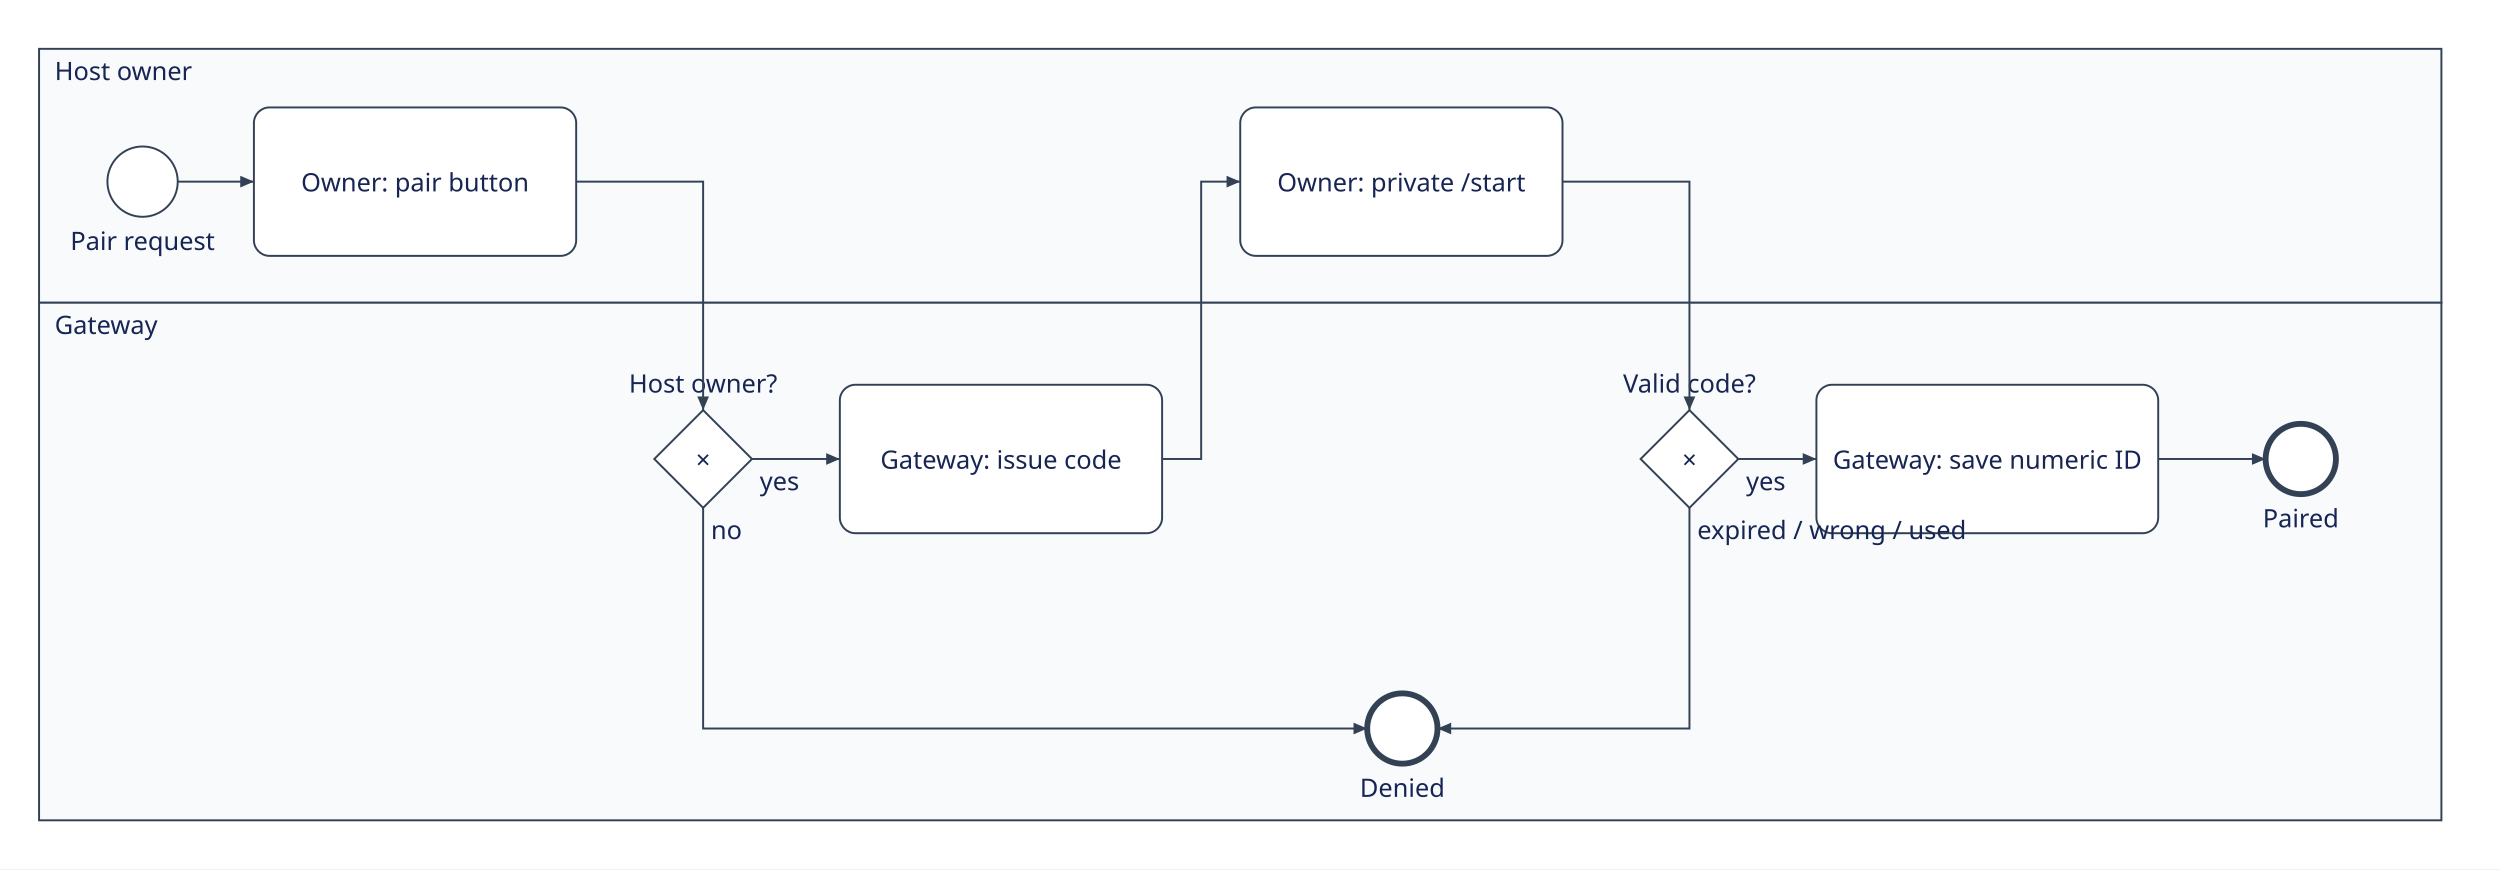
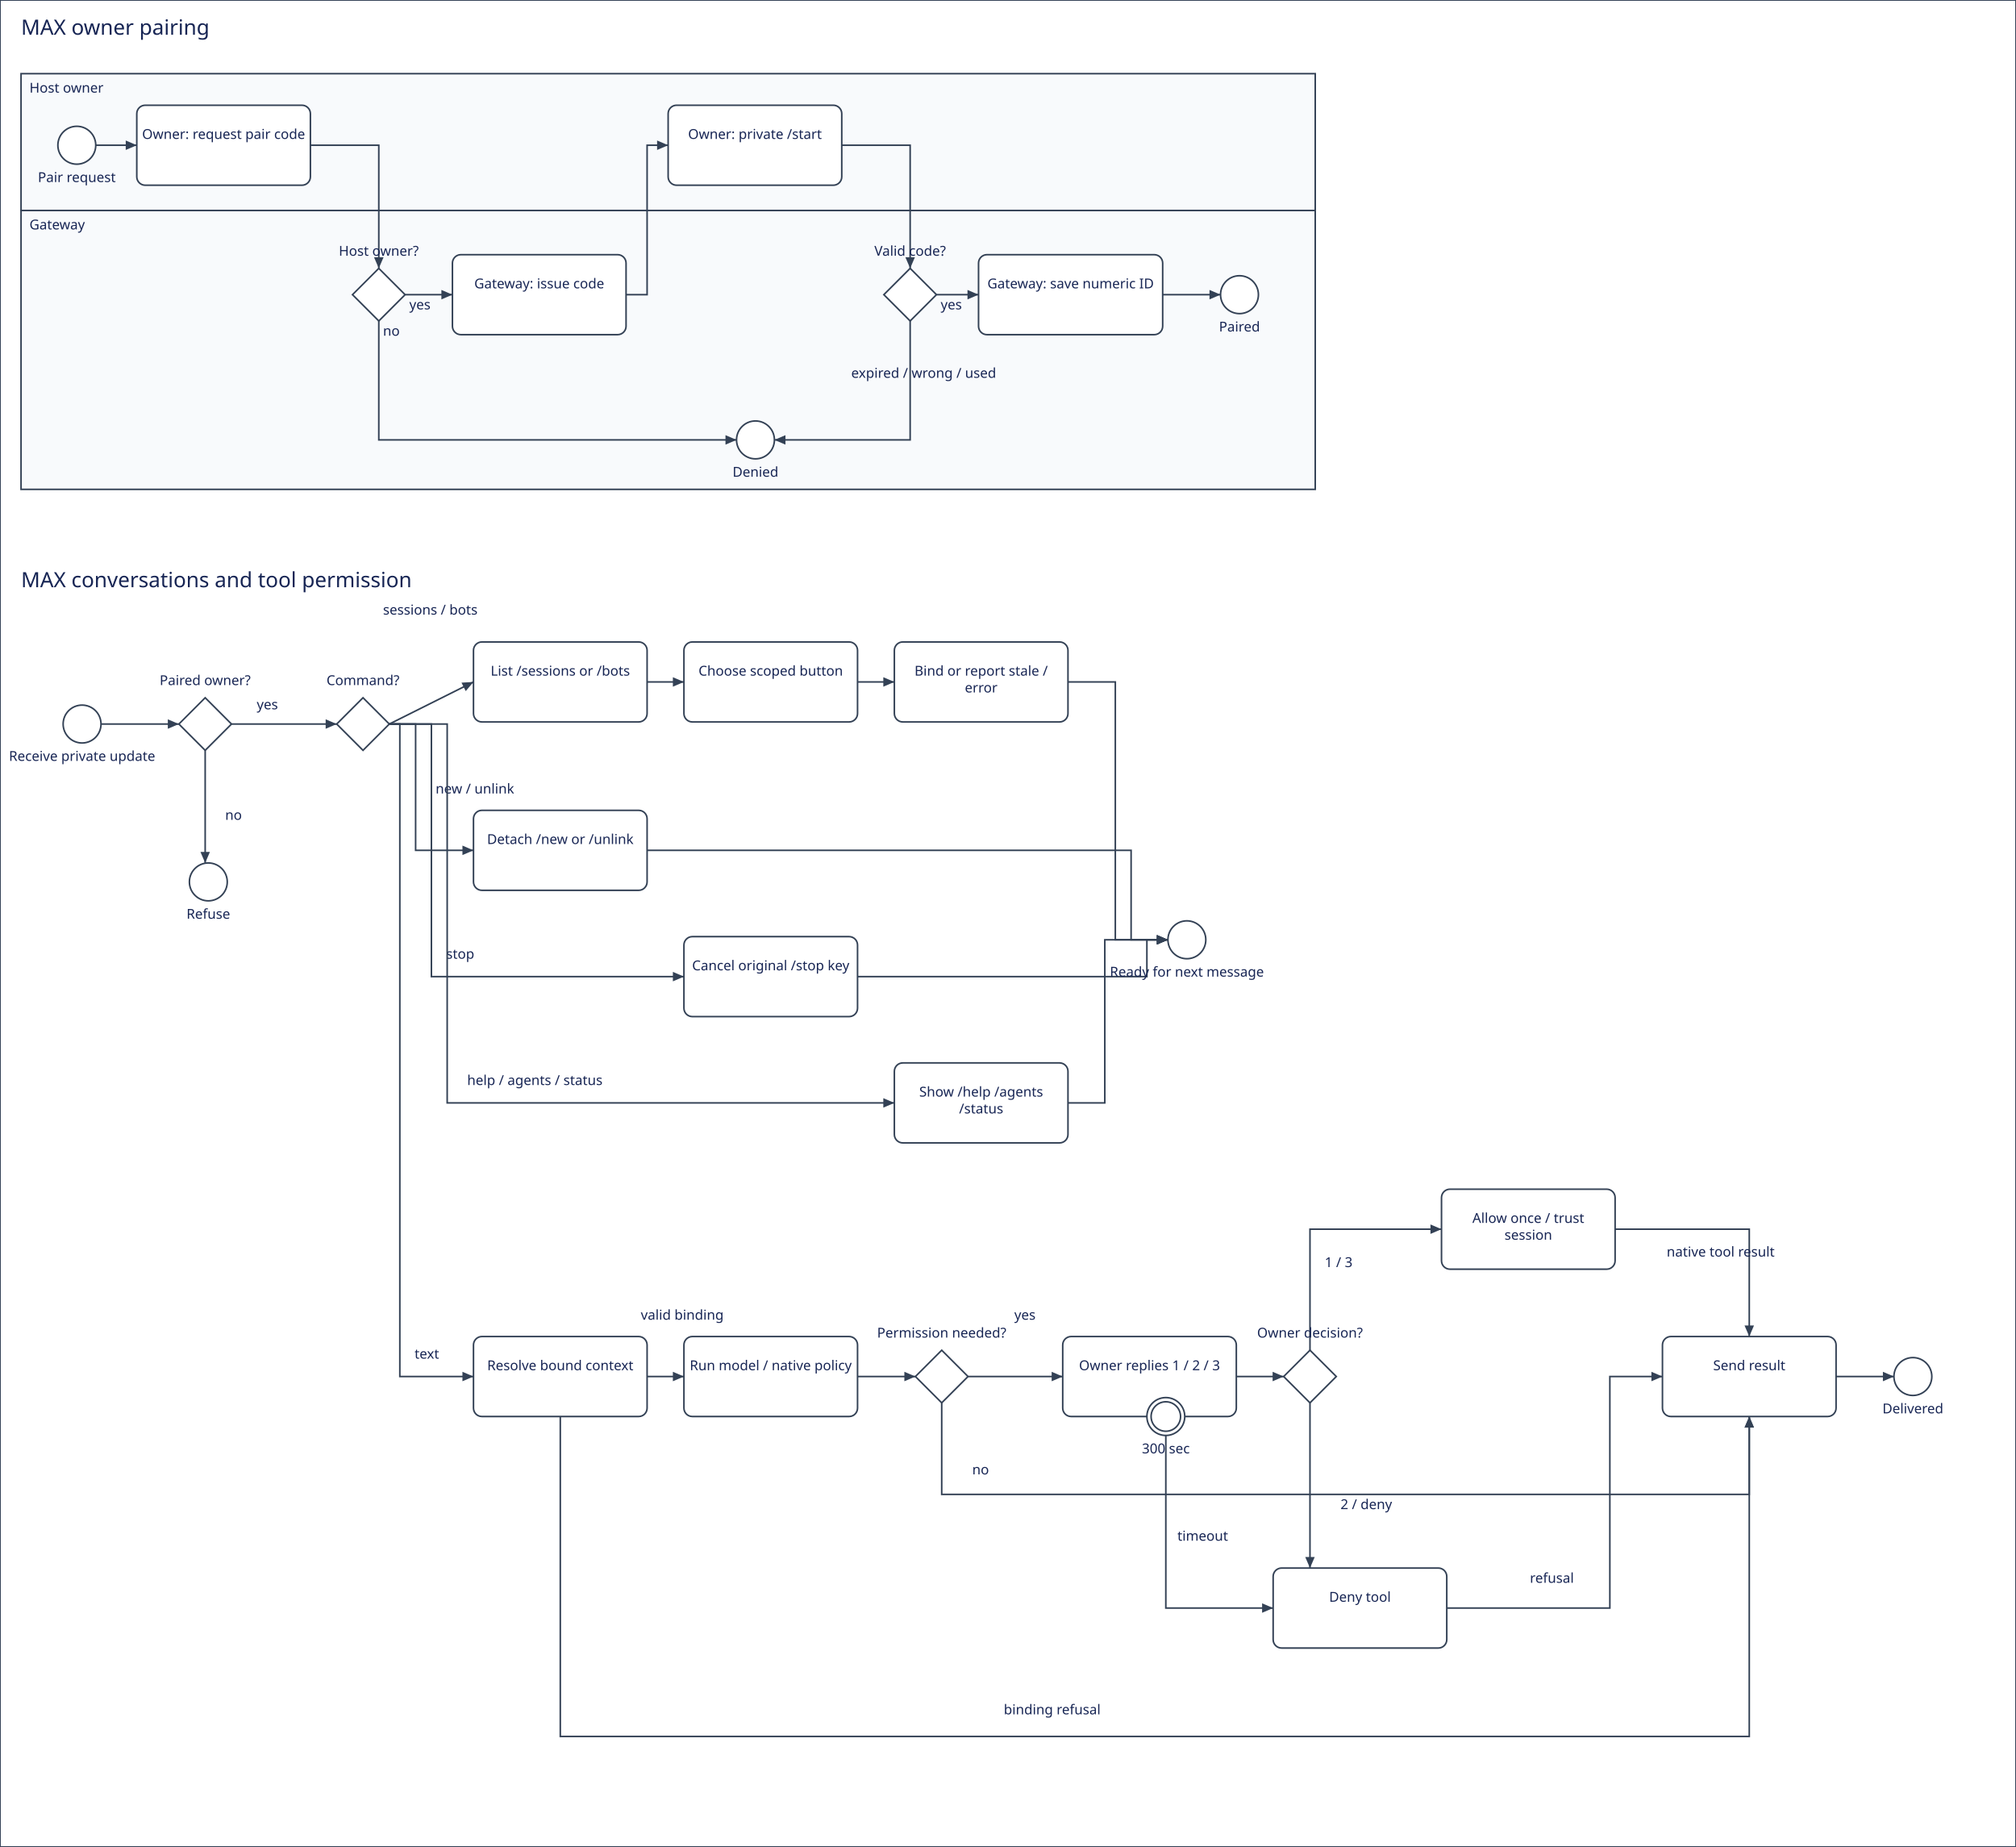
- <svg xmlns="http://www.w3.org/2000/svg" viewBox="0 0 1280 445" role="img" aria-label="MAX owner pairing, descriptive BPMN">
+ <svg xmlns="http://www.w3.org/2000/svg" viewBox="0 0 1916.0 1755.0" role="img" aria-label="MAX owner pairing and conversation workflow, descriptive BPMN">
+   <style>text{stroke:none;fill:#172554}polyline,rect,circle,polygon{stroke:#334155;stroke-width:1.5}</style>
  <defs>
    <marker id="arrow" markerWidth="8" markerHeight="8" refX="7" refY="3" orient="auto">
      <path d="M0 0L7 3L0 6Z" fill="#334155" />
    </marker>
  </defs>
-   <rect width="1280" height="445" fill="white" />
-   <g font-family="sans-serif" font-size="13" stroke="#334155" fill="#172554">
-     <rect x="20.0" y="25.0" width="1230.0" height="130.0" fill="#f8fafc" />
-     <text x="28.0" y="41.0" stroke="none">Host owner</text>
-     <rect x="20.0" y="155.0" width="1230.0" height="265.0" fill="#f8fafc" />
-     <text x="28.0" y="171.0" stroke="none">Gateway</text>
-     <circle cx="73.0" cy="93.0" r="18.0" fill="white" stroke-width="1" />
-     <text x="73.0" y="128.0" text-anchor="middle" stroke="none">Pair request</text>
-     <rect x="130.0" y="55.0" width="165.0" height="76.0" rx="8" fill="white" />
-     <text x="212.5" y="98.0" text-anchor="middle" stroke="none">Owner: pair button</text>
-     <polygon points="360.0,210.0 385.0,235.0 360.0,260.0 335.0,235.0" fill="white" />
-     <text x="360.0" y="201.0" text-anchor="middle" stroke="none">Host owner?</text>
-     <text x="360.0" y="240.0" text-anchor="middle" stroke="none">×</text>
-     <rect x="430.0" y="197.0" width="165.0" height="76.0" rx="8" fill="white" />
-     <text x="512.5" y="240.0" text-anchor="middle" stroke="none">Gateway: issue code</text>
-     <rect x="635.0" y="55.0" width="165.0" height="76.0" rx="8" fill="white" />
-     <text x="717.5" y="98.0" text-anchor="middle" stroke="none">Owner: private /start</text>
-     <polygon points="865.0,210.0 890.0,235.0 865.0,260.0 840.0,235.0" fill="white" />
-     <text x="865.0" y="201.0" text-anchor="middle" stroke="none">Valid code?</text>
-     <text x="865.0" y="240.0" text-anchor="middle" stroke="none">×</text>
-     <rect x="930.0" y="197.0" width="175.0" height="76.0" rx="8" fill="white" />
-     <text x="1017.5" y="240.0" text-anchor="middle" stroke="none">Gateway: save numeric ID</text>
-     <circle cx="1178.0" cy="235.0" r="18.0" fill="white" stroke-width="3" />
-     <text x="1178.0" y="270.0" text-anchor="middle" stroke="none">Paired</text>
-     <circle cx="718.0" cy="373.0" r="18.0" fill="white" stroke-width="3" />
-     <text x="718.0" y="408.0" text-anchor="middle" stroke="none">Denied</text>
-     <polyline points="91,93 130,93" fill="none" marker-end="url(#arrow)" />
-     <polyline points="295,93 360,93 360,210" fill="none" marker-end="url(#arrow)" />
-     <polyline points="385,235 430,235" fill="none" marker-end="url(#arrow)" />
-     <text x="389.0" y="251.0" stroke="none">yes</text>
-     <polyline points="360,260 360,373 700,373" fill="none" marker-end="url(#arrow)" />
-     <text x="364.0" y="276.0" stroke="none">no</text>
-     <polyline points="595,235 615,235 615,93 635,93" fill="none" marker-end="url(#arrow)" />
-     <polyline points="800,93 865,93 865,210" fill="none" marker-end="url(#arrow)" />
-     <polyline points="890,235 930,235" fill="none" marker-end="url(#arrow)" />
-     <text x="894.0" y="251.0" stroke="none">yes</text>
-     <polyline points="865,260 865,373 736,373" fill="none" marker-end="url(#arrow)" />
-     <text x="869.0" y="276.0" stroke="none">expired / wrong / used</text>
-     <polyline points="1105,235 1160,235" fill="none" marker-end="url(#arrow)" />
+   <rect width="100%" height="100%" fill="white" />
+   <g font-family="sans-serif" font-size="13">
+     <text x="20" y="33" font-size="20">MAX owner pairing</text>
+     <g transform="translate(0 45)">
+       <rect x="20.0" y="25.0" width="1230.0" height="130.0" fill="#f8fafc" />
+       <text x="28.0" y="43.0">Host owner</text>
+       <rect x="20.0" y="155.0" width="1230.0" height="265.0" fill="#f8fafc" />
+       <text x="28.0" y="173.0">Gateway</text>
+       <polyline points="91.0,93.0 130.0,93.0" fill="none" marker-end="url(#arrow)" />
+       <polyline points="295.0,93.0 360.0,93.0 360.0,210.0" fill="none" marker-end="url(#arrow)" />
+       <polyline points="385.0,235.0 430.0,235.0" fill="none" marker-end="url(#arrow)" />
+       <text x="389.0" y="249.0">yes</text>
+       <polyline points="360.0,260.0 360.0,373.0 700.0,373.0" fill="none" marker-end="url(#arrow)" />
+       <text x="364.0" y="274.0">no</text>
+       <polyline points="595.0,235.0 615.0,235.0 615.0,93.0 635.0,93.0" fill="none" marker-end="url(#arrow)" />
+       <polyline points="800.0,93.0 865.0,93.0 865.0,210.0" fill="none" marker-end="url(#arrow)" />
+       <polyline points="890.0,235.0 930.0,235.0" fill="none" marker-end="url(#arrow)" />
+       <text x="894.0" y="249.0">yes</text>
+       <polyline points="865.0,260.0 865.0,373.0 736.0,373.0" fill="none" marker-end="url(#arrow)" />
+       <text x="809.0" y="314.0">expired / wrong / used</text>
+       <polyline points="1105.0,235.0 1160.0,235.0" fill="none" marker-end="url(#arrow)" />
+       <circle cx="73.0" cy="93.0" r="18.0" fill="white" stroke-width="1" />
+       <text x="73.0" y="128.0" text-anchor="middle">Pair request</text>
+       <rect x="130.0" y="55.0" width="165.0" height="76.0" rx="8" fill="white" />
+       <text x="212.5" y="87.0" text-anchor="middle">Owner: request pair code</text>
+       <polygon points="360.0,210.0 385.0,235.0 360.0,260.0 335.0,235.0" fill="white" />
+       <text x="360.0" y="198.0" text-anchor="middle">Host owner?</text>
+       <rect x="430.0" y="197.0" width="165.0" height="76.0" rx="8" fill="white" />
+       <text x="512.5" y="229.0" text-anchor="middle">Gateway: issue code</text>
+       <rect x="635.0" y="55.0" width="165.0" height="76.0" rx="8" fill="white" />
+       <text x="717.5" y="87.0" text-anchor="middle">Owner: private /start</text>
+       <polygon points="865.0,210.0 890.0,235.0 865.0,260.0 840.0,235.0" fill="white" />
+       <text x="865.0" y="198.0" text-anchor="middle">Valid code?</text>
+       <rect x="930.0" y="197.0" width="175.0" height="76.0" rx="8" fill="white" />
+       <text x="1017.5" y="229.0" text-anchor="middle">Gateway: save numeric ID</text>
+       <circle cx="1178.0" cy="235.0" r="18.0" fill="white" stroke-width="3" />
+       <text x="1178.0" y="270.0" text-anchor="middle">Paired</text>
+       <circle cx="718.0" cy="373.0" r="18.0" fill="white" stroke-width="3" />
+       <text x="718.0" y="408.0" text-anchor="middle">Denied</text>
+     </g>
+     <text x="20" y="558.0" font-size="20">MAX conversations and tool permission</text>
+     <g transform="translate(0 570.0)">
+       <polyline points="96.0,118.0 170.0,118.0" fill="none" marker-end="url(#arrow)" />
+       <polyline points="195.0,143.0 195.0,250.0" fill="none" marker-end="url(#arrow)" />
+       <text x="214.0" y="209.0">no</text>
+       <polyline points="220.0,118.0 320.0,118.0" fill="none" marker-end="url(#arrow)" />
+       <text x="244.0" y="104.0">yes</text>
+       <polyline points="370.0,118.0 450.0,78.0" fill="none" marker-end="url(#arrow)" />
+       <text x="364.0" y="14.0">sessions / bots</text>
+       <polyline points="615.0,78.0 650.0,78.0" fill="none" marker-end="url(#arrow)" />
+       <polyline points="815.0,78.0 850.0,78.0" fill="none" marker-end="url(#arrow)" />
+       <polyline points="1015.0,78.0 1060.0,78.0 1060.0,323.0 1110.0,323.0" fill="none" marker-end="url(#arrow)" />
+       <polyline points="370.0,118.0 395.0,118.0 395.0,238.0 450.0,238.0" fill="none" marker-end="url(#arrow)" />
+       <text x="414.0" y="184.0">new / unlink</text>
+       <polyline points="615.0,238.0 1075.0,238.0 1075.0,323.0 1110.0,323.0" fill="none" marker-end="url(#arrow)" />
+       <polyline points="370.0,118.0 410.0,118.0 410.0,358.0 650.0,358.0" fill="none" marker-end="url(#arrow)" />
+       <text x="424.0" y="341.0">stop</text>
+       <polyline points="815.0,358.0 1090.0,358.0 1090.0,323.0 1110.0,323.0" fill="none" marker-end="url(#arrow)" />
+       <polyline points="370.0,118.0 425.0,118.0 425.0,478.0 850.0,478.0" fill="none" marker-end="url(#arrow)" />
+       <text x="444.0" y="461.0">help / agents / status</text>
+       <polyline points="1015.0,478.0 1050.0,478.0 1050.0,323.0 1110.0,323.0" fill="none" marker-end="url(#arrow)" />
+       <polyline points="370.0,118.0 380.0,118.0 380.0,738.0 450.0,738.0" fill="none" marker-end="url(#arrow)" />
+       <text x="394.0" y="721.0">text</text>
+       <polyline points="615.0,738.0 650.0,738.0" fill="none" marker-end="url(#arrow)" />
+       <text x="609.0" y="684.0">valid binding</text>
+       <polyline points="815.0,738.0 870.0,738.0" fill="none" marker-end="url(#arrow)" />
+       <polyline points="895.0,763.0 895.0,850.0 1662.5,850.0 1662.5,776.0" fill="none" marker-end="url(#arrow)" />
+       <text x="924.0" y="831.0">no</text>
+       <polyline points="1745.0,738.0 1800.0,738.0" fill="none" marker-end="url(#arrow)" />
+       <polyline points="920.0,738.0 1010.0,738.0" fill="none" marker-end="url(#arrow)" />
+       <text x="964.0" y="684.0">yes</text>
+       <polyline points="1175.0,738.0 1220.0,738.0" fill="none" marker-end="url(#arrow)" />
+       <polyline points="1245.0,713.0 1245.0,598.0 1370.0,598.0" fill="none" marker-end="url(#arrow)" />
+       <text x="1259.0" y="634.0">1 / 3</text>
+       <polyline points="1535.0,598.0 1662.5,598.0 1662.5,700.0" fill="none" marker-end="url(#arrow)" />
+       <text x="1584.0" y="624.0">native tool result</text>
+       <polyline points="1245.0,763.0 1245.0,920.0" fill="none" marker-end="url(#arrow)" />
+       <text x="1274.0" y="864.0">2 / deny</text>
+       <polyline points="1108.0,794.0 1108.0,958.0 1210.0,958.0" fill="none" marker-end="url(#arrow)" />
+       <text x="1119.0" y="894.0">timeout</text>
+       <polyline points="1375.0,958.0 1530.0,958.0 1530.0,738.0 1580.0,738.0" fill="none" marker-end="url(#arrow)" />
+       <text x="1454.0" y="934.0">refusal</text>
+       <polyline points="532.5,776.0 532.5,1080.0 1662.5,1080.0 1662.5,776.0" fill="none" marker-end="url(#arrow)" />
+       <text x="954.0" y="1059.0">binding refusal</text>
+       <circle cx="78.0" cy="118.0" r="18.0" fill="white" stroke-width="1" />
+       <text x="78.0" y="153.0" text-anchor="middle">Receive private update</text>
+       <polygon points="195.0,93.0 220.0,118.0 195.0,143.0 170.0,118.0" fill="white" />
+       <text x="195.0" y="81.0" text-anchor="middle">Paired owner?</text>
+       <circle cx="198.0" cy="268.0" r="18.0" fill="white" stroke-width="3" />
+       <text x="198.0" y="303.0" text-anchor="middle">Refuse</text>
+       <polygon points="345.0,93.0 370.0,118.0 345.0,143.0 320.0,118.0" fill="white" />
+       <text x="345.0" y="81.0" text-anchor="middle">Command?</text>
+       <rect x="450.0" y="40.0" width="165.0" height="76.0" rx="8" fill="white" />
+       <text x="532.5" y="72.0" text-anchor="middle">List /sessions or /bots</text>
+       <rect x="650.0" y="40.0" width="165.0" height="76.0" rx="8" fill="white" />
+       <text x="732.5" y="72.0" text-anchor="middle">Choose scoped button</text>
+       <rect x="850.0" y="40.0" width="165.0" height="76.0" rx="8" fill="white" />
+       <text x="932.5" y="72.0" text-anchor="middle">Bind or report stale /</text>
+       <text x="932.5" y="88.0" text-anchor="middle">error</text>
+       <rect x="450.0" y="200.0" width="165.0" height="76.0" rx="8" fill="white" />
+       <text x="532.5" y="232.0" text-anchor="middle">Detach /new or /unlink</text>
+       <rect x="650.0" y="320.0" width="165.0" height="76.0" rx="8" fill="white" />
+       <text x="732.5" y="352.0" text-anchor="middle">Cancel original /stop key</text>
+       <rect x="850.0" y="440.0" width="165.0" height="76.0" rx="8" fill="white" />
+       <text x="932.5" y="472.0" text-anchor="middle">Show /help /agents</text>
+       <text x="932.5" y="488.0" text-anchor="middle">/status</text>
+       <circle cx="1128.0" cy="323.0" r="18.0" fill="white" stroke-width="3" />
+       <text x="1128.0" y="358.0" text-anchor="middle">Ready for next message</text>
+       <rect x="450.0" y="700.0" width="165.0" height="76.0" rx="8" fill="white" />
+       <text x="532.5" y="732.0" text-anchor="middle">Resolve bound context</text>
+       <rect x="650.0" y="700.0" width="165.0" height="76.0" rx="8" fill="white" />
+       <text x="732.5" y="732.0" text-anchor="middle">Run model / native policy</text>
+       <polygon points="895.0,713.0 920.0,738.0 895.0,763.0 870.0,738.0" fill="white" />
+       <text x="895.0" y="701.0" text-anchor="middle">Permission needed?</text>
+       <rect x="1580.0" y="700.0" width="165.0" height="76.0" rx="8" fill="white" />
+       <text x="1662.5" y="732.0" text-anchor="middle">Send result</text>
+       <circle cx="1818.0" cy="738.0" r="18.0" fill="white" stroke-width="3" />
+       <text x="1818.0" y="773.0" text-anchor="middle">Delivered</text>
+       <rect x="1010.0" y="700.0" width="165.0" height="76.0" rx="8" fill="white" />
+       <text x="1092.5" y="732.0" text-anchor="middle">Owner replies 1 / 2 / 3</text>
+       <circle cx="1108.0" cy="776.0" r="18.0" fill="white" stroke-width="1" />
+       <circle cx="1108.0" cy="776.0" r="14.0" fill="none" />
+       <text x="1108.0" y="811.0" text-anchor="middle">300 sec</text>
+       <polygon points="1245.0,713.0 1270.0,738.0 1245.0,763.0 1220.0,738.0" fill="white" />
+       <text x="1245.0" y="701.0" text-anchor="middle">Owner decision?</text>
+       <rect x="1370.0" y="560.0" width="165.0" height="76.0" rx="8" fill="white" />
+       <text x="1452.5" y="592.0" text-anchor="middle">Allow once / trust</text>
+       <text x="1452.5" y="608.0" text-anchor="middle">session</text>
+       <rect x="1210.0" y="920.0" width="165.0" height="76.0" rx="8" fill="white" />
+       <text x="1292.5" y="952.0" text-anchor="middle">Deny tool</text>
+     </g>
  </g>
</svg>
